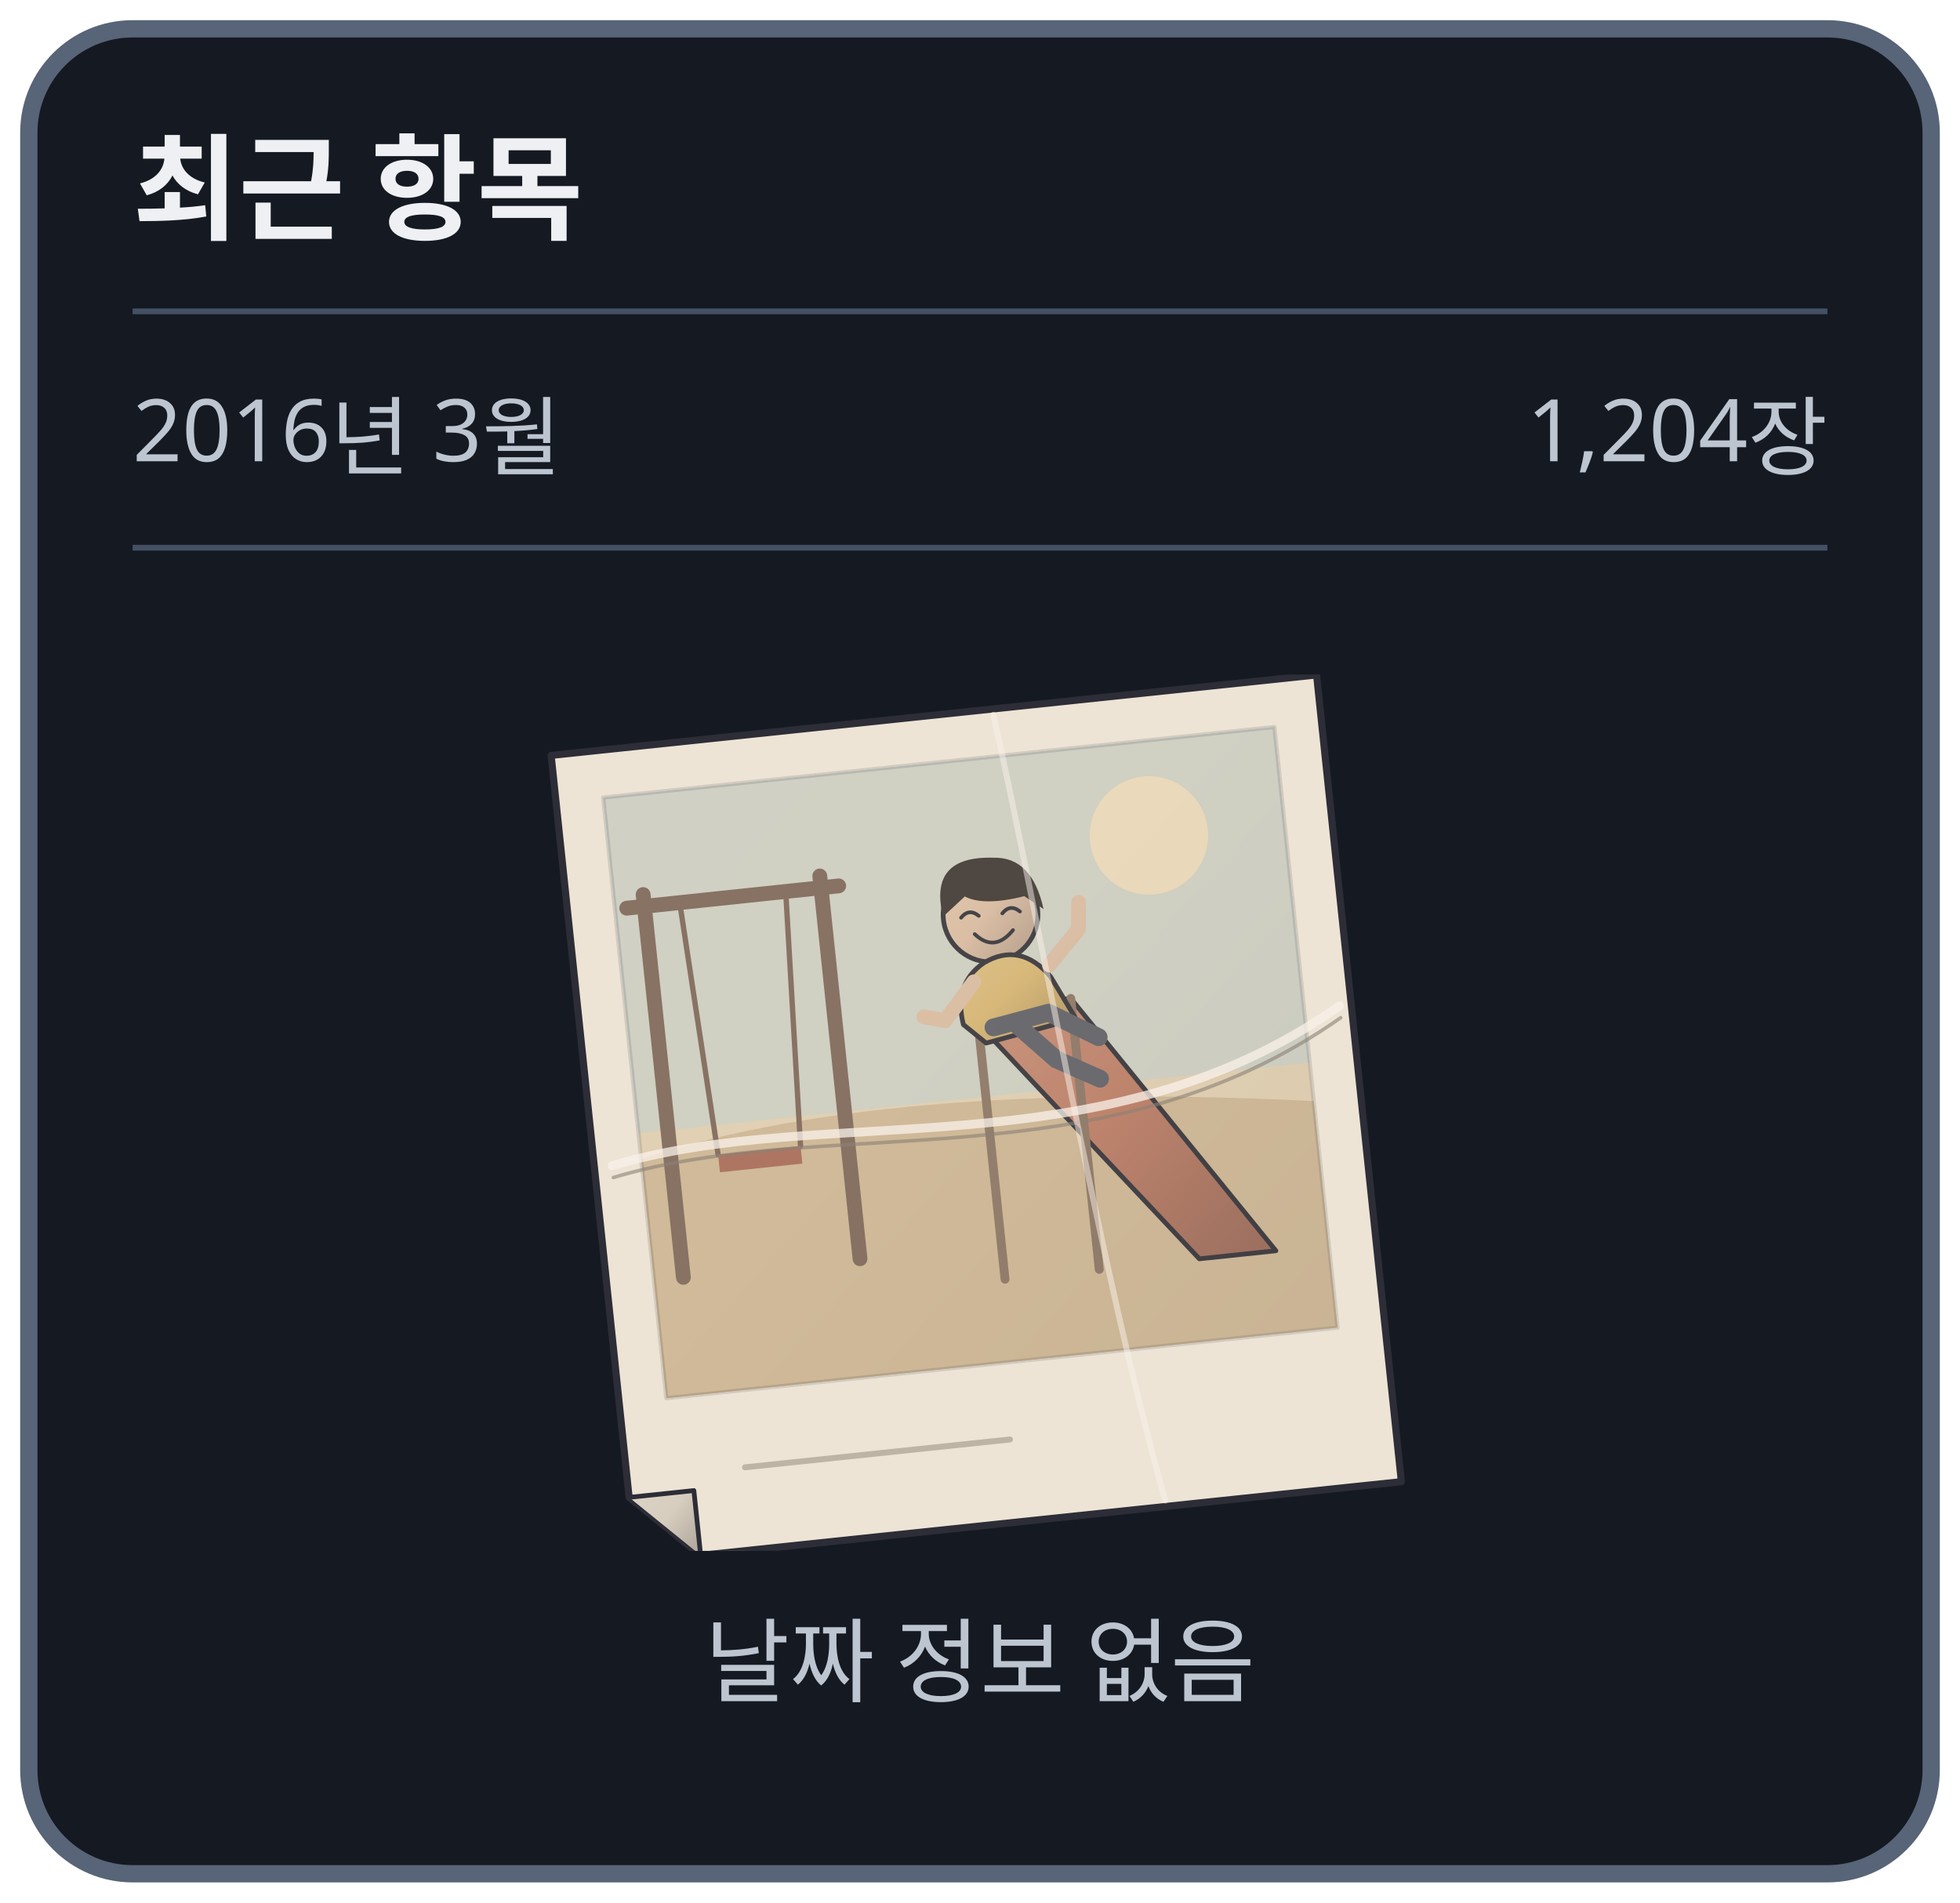
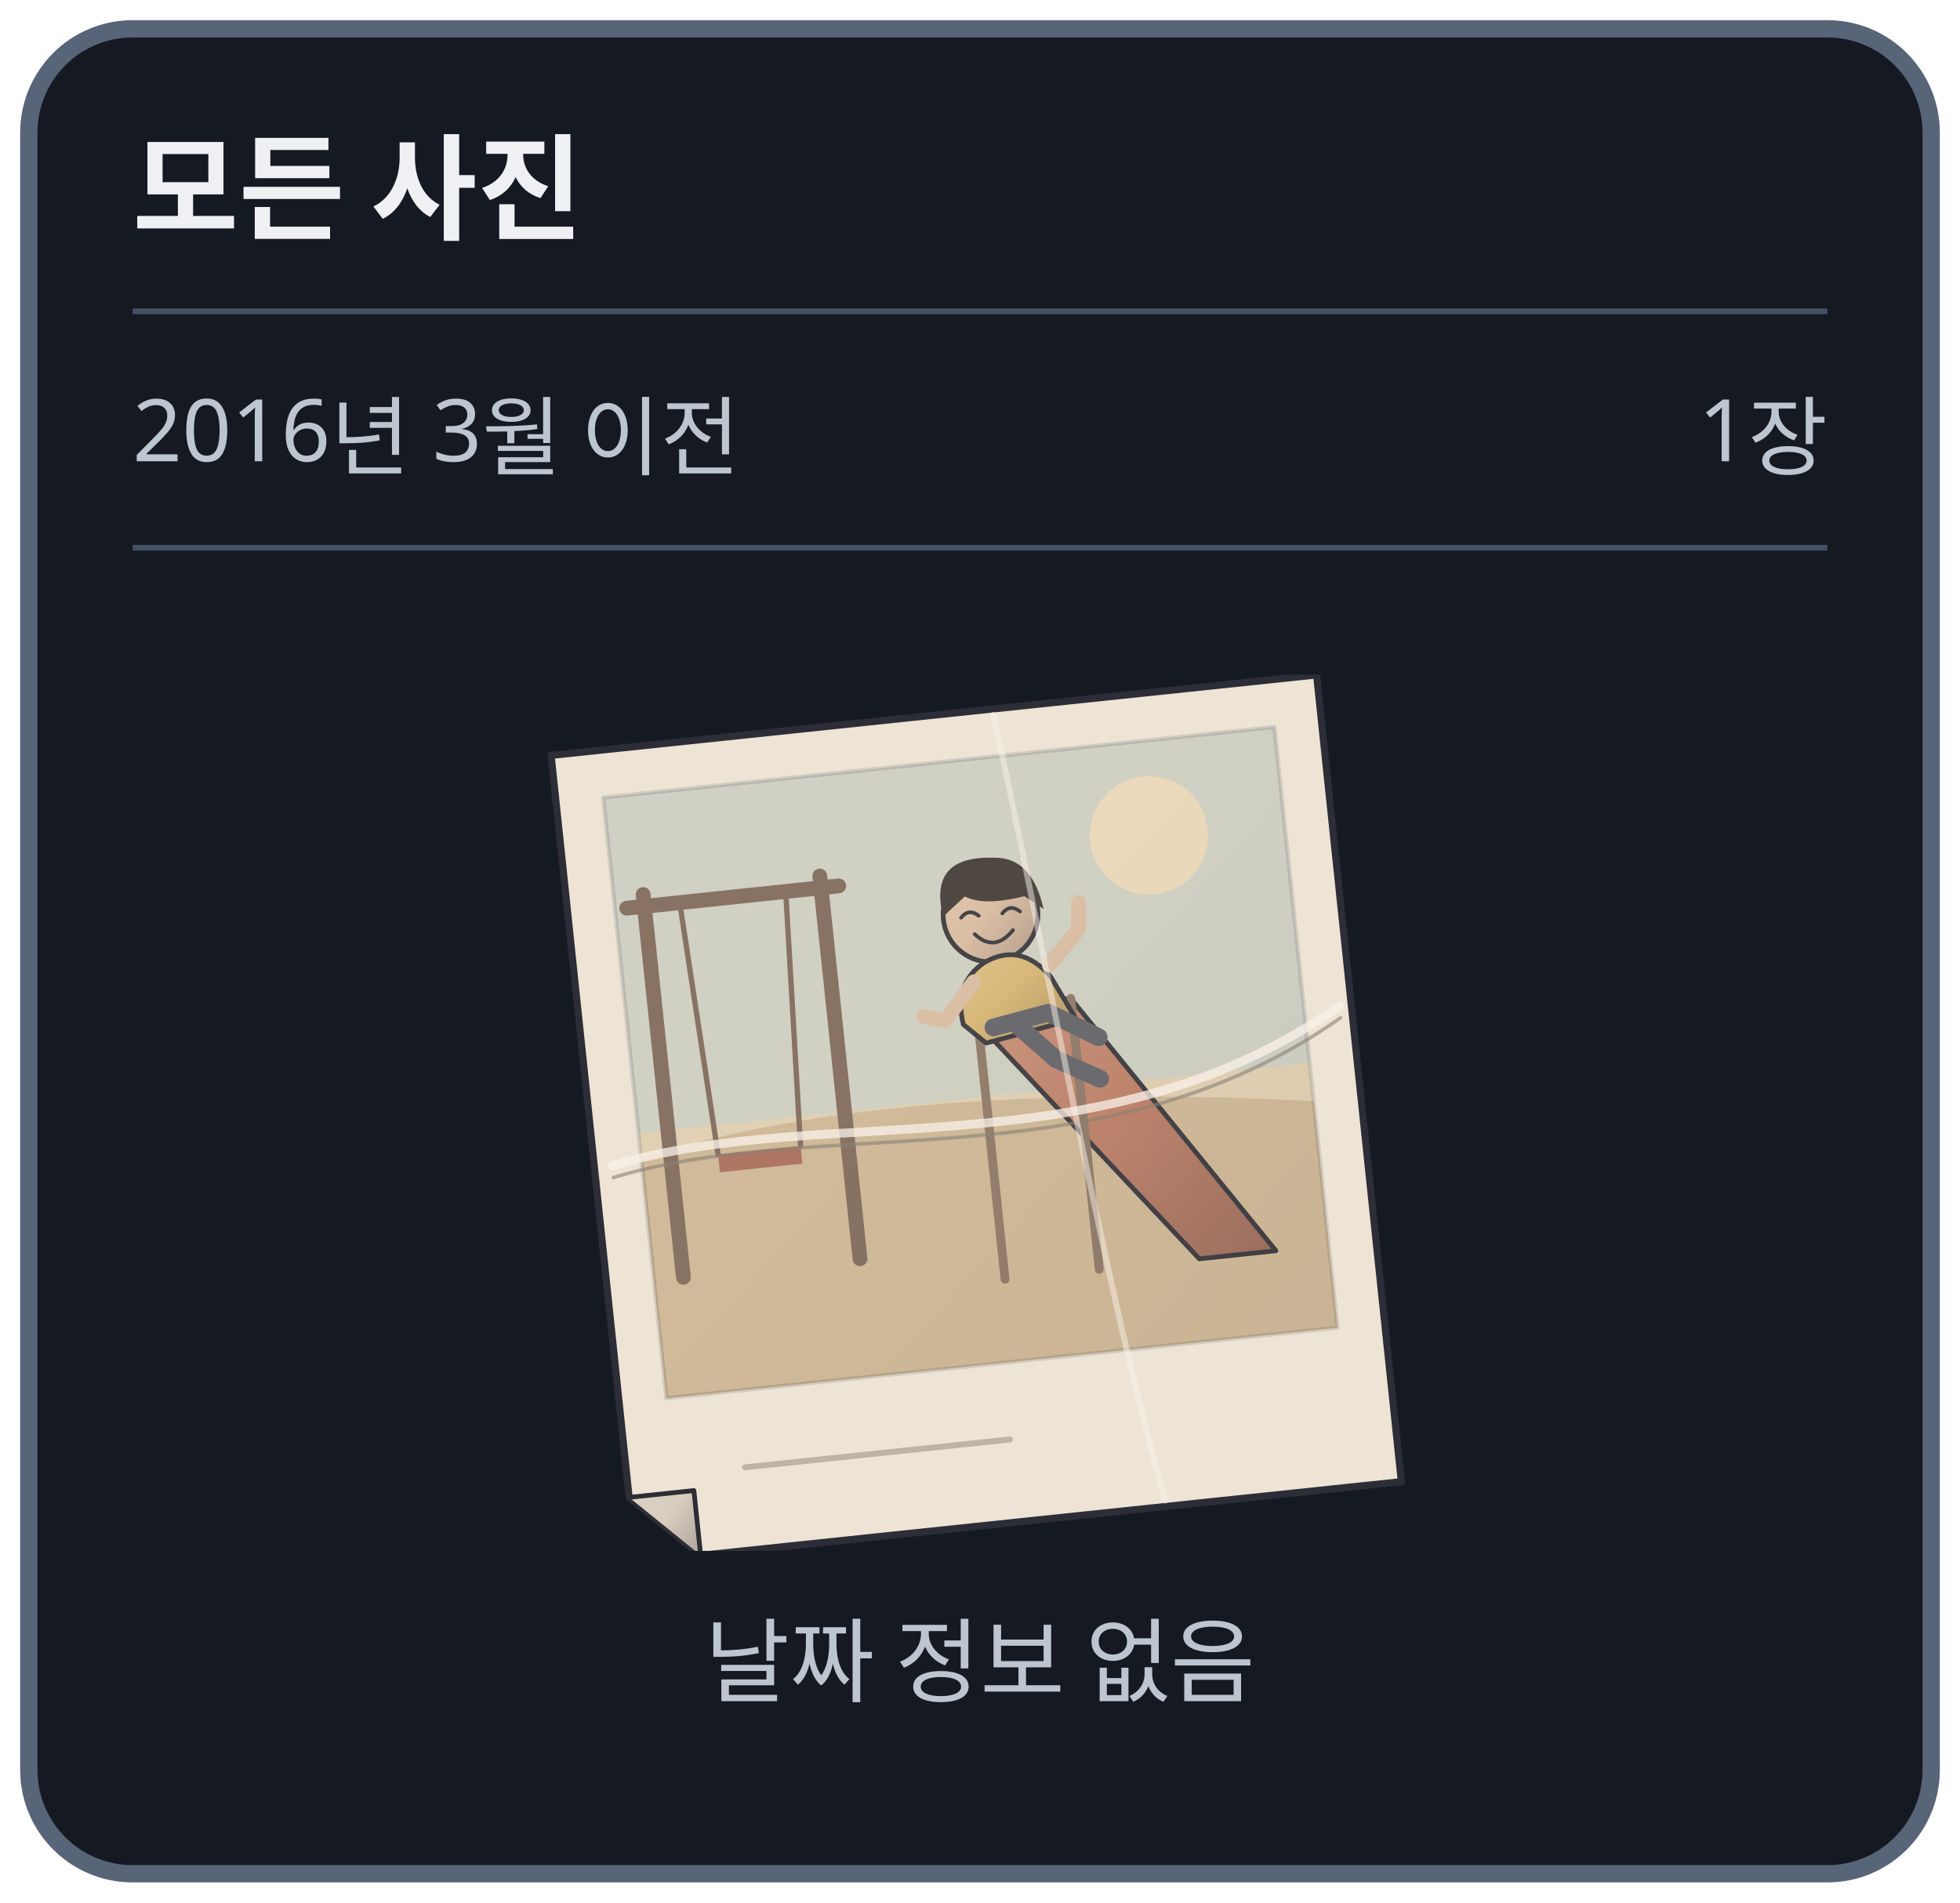
<svg xmlns="http://www.w3.org/2000/svg" viewBox="0 0 340 330" width="340" height="330">
  <rect x="5" y="5" width="330" height="320" rx="18" fill="#151922" stroke="#586477" stroke-width="3" />
  <g font-family="Apple SD Gothic Neo, Noto Sans KR, sans-serif" fill="#eef0f3">
-     <text x="23" y="40" font-size="20" font-weight="700">최근 항목</text>
+     <text x="23" y="40" font-size="20" font-weight="700">모든 사진</text>
    <path d="M23 54h294" stroke="#445064" />
-     <text x="23" y="80" font-size="15" fill="#bcc5d0">2016년 3월</text>
-     <text x="317" y="80" text-anchor="end" font-size="15" fill="#bcc5d0">1,204장</text>
+     <text x="23" y="80" font-size="15" fill="#bcc5d0">2016년 3월 이전</text>
+     <text x="317" y="80" text-anchor="end" font-size="15" fill="#bcc5d0">1장</text>
    <path d="M23 95h294" stroke="#445064" />
    <svg x="94" y="117" width="152" height="152" viewBox="63 57 278 296">
      <defs>
        <linearGradient id="art-ink-0" x1="0" y1="0" x2="1" y2="1">
          <stop offset="0" stop-color="#dcd2c3" />
          <stop offset="0.45" stop-color="#d8cebf" />
          <stop offset="1" stop-color="#aca39a" />
        </linearGradient>
        <linearGradient id="art-ink-1" x1="0" y1="0" x2="1" y2="1">
          <stop offset="0" stop-color="#c38b77" />
          <stop offset="0.45" stop-color="#ba7a64" />
          <stop offset="1" stop-color="#956456" />
        </linearGradient>
        <linearGradient id="art-ink-2" x1="0" y1="0" x2="1" y2="1">
          <stop offset="0" stop-color="#ddc3ac" />
          <stop offset="0.45" stop-color="#d9bca4" />
          <stop offset="1" stop-color="#ac9686" />
        </linearGradient>
        <linearGradient id="art-ink-3" x1="0" y1="0" x2="1" y2="1">
          <stop offset="0" stop-color="#dabc82" />
          <stop offset="0.45" stop-color="#d5b471" />
          <stop offset="1" stop-color="#aa9060" />
        </linearGradient>
        <linearGradient id="art-ink-4" x1="0" y1="0" x2="1" y2="1">
          <stop offset="0" stop-color="#ead5b5" />
          <stop offset="0.45" stop-color="#e8d2ae" />
          <stop offset="1" stop-color="#b8a68e" />
        </linearGradient>
      </defs>
      <defs>
        <clipPath id="ph">
          <path d="M 86 86 L 314 86 L 314 290 L 86 290 Z" />
        </clipPath>
      </defs>
      <g stroke-linecap="round" stroke-linejoin="round" transform="rotate(-6 200 200)">
        <path d="M 70 70 L 330 70 L 330 344 L 92 344 L 70 322 Z" fill="#ede4d6" stroke="#2c2d36" stroke-width="2.4" />
        <path d="M 70 322 L 92 322 L 92 344" fill="url(#art-ink-0)" stroke="#2c2d36" stroke-width="1.6" />
        <g clip-path="url(#ph)">
          <path d="M 80 80 L 320 80 L 320 300 L 80 300 Z" fill="#e0cfb4" />
          <path d="M 80 80 L 320 80 L 320 200 L 80 200 Z" fill="#cccfc6" />
          <circle cx="268" cy="118" r="20" fill="#eadabc" />
          <path d="M 80 210 C 140 196 220 198 320 214 L 320 300 L 80 300 Z" fill="#ccb696" />
          <path d="M 96 120 L 96 250 M 156 120 L 156 250 M 90 124 L 162 124" fill="none" stroke="#786357" stroke-width="5" />
          <path d="M 108 124 L 112 210 M 144 124 L 140 210" stroke="#786357" stroke-width="1.8" fill="none" />
          <path d="M 112 210 L 140 210 L 140 216 L 112 216 Z" fill="#a56756" />
          <path d="M 200 170 L 236 170 L 296 262 L 270 262 Z" fill="url(#art-ink-1)" stroke="#2c2d36" stroke-width="1.6" />
          <path d="M 236 170 L 236 262 M 204 170 L 204 262" stroke="#887263" stroke-width="3" fill="none" />
          <circle cx="212" cy="139" r="16" fill="url(#art-ink-2)" stroke="#2c2d36" stroke-width="1.6" />
          <path d="M196 138Q193 117 215 120q13 1 15 19l-6-5q-14 2-20-2z" fill="#373131" />
          <path d="M199 175q-2-14 9-20 13-6 22 7l7 15-31 5z" fill="url(#art-ink-3)" stroke="#2c2d36" stroke-width="1.6" />
          <path d="m209 177 19-3 16 10m-27-7 12 13 14 8" fill="none" stroke="#585c66" stroke-width="6" />
          <path d="m204 161-11 12-7-2m44-13 11-11 1-9" fill="none" stroke="#d9bca4" stroke-width="5" />
          <path d="M202 139q3-3 6 0m8 0q3-3 6 0m-16 6q6 7 13 0" fill="none" stroke="#2c2d36" stroke-width="1.25" />
        </g>
        <path d="M 86 86 L 314 86 L 314 290 L 86 290 Z" fill="url(#art-ink-4)" opacity=".14" stroke="#2c2d36" stroke-width="1.4" />
        <path d="M 76 210 C 150 196 240 230 326 182" fill="none" stroke="#f9f2e9" stroke-width="3" opacity=".75" />
        <path d="M 76 214 C 150 200 240 234 326 186" fill="none" stroke="#8b8174" stroke-width="1.2" opacity=".6" />
        <path d="M 220 72 C 228 140 236 260 250 342" fill="none" stroke="#f9f2e9" stroke-width="2" opacity=".5" />
        <path d="M 110 316 L 200 316" stroke="#beb4a5" stroke-width="2" fill="none" />
      </g>
    </svg>
    <text x="170" y="294" text-anchor="middle" font-size="16" fill="#bcc5d0">날짜 정보 없음</text>
  </g>
</svg>
